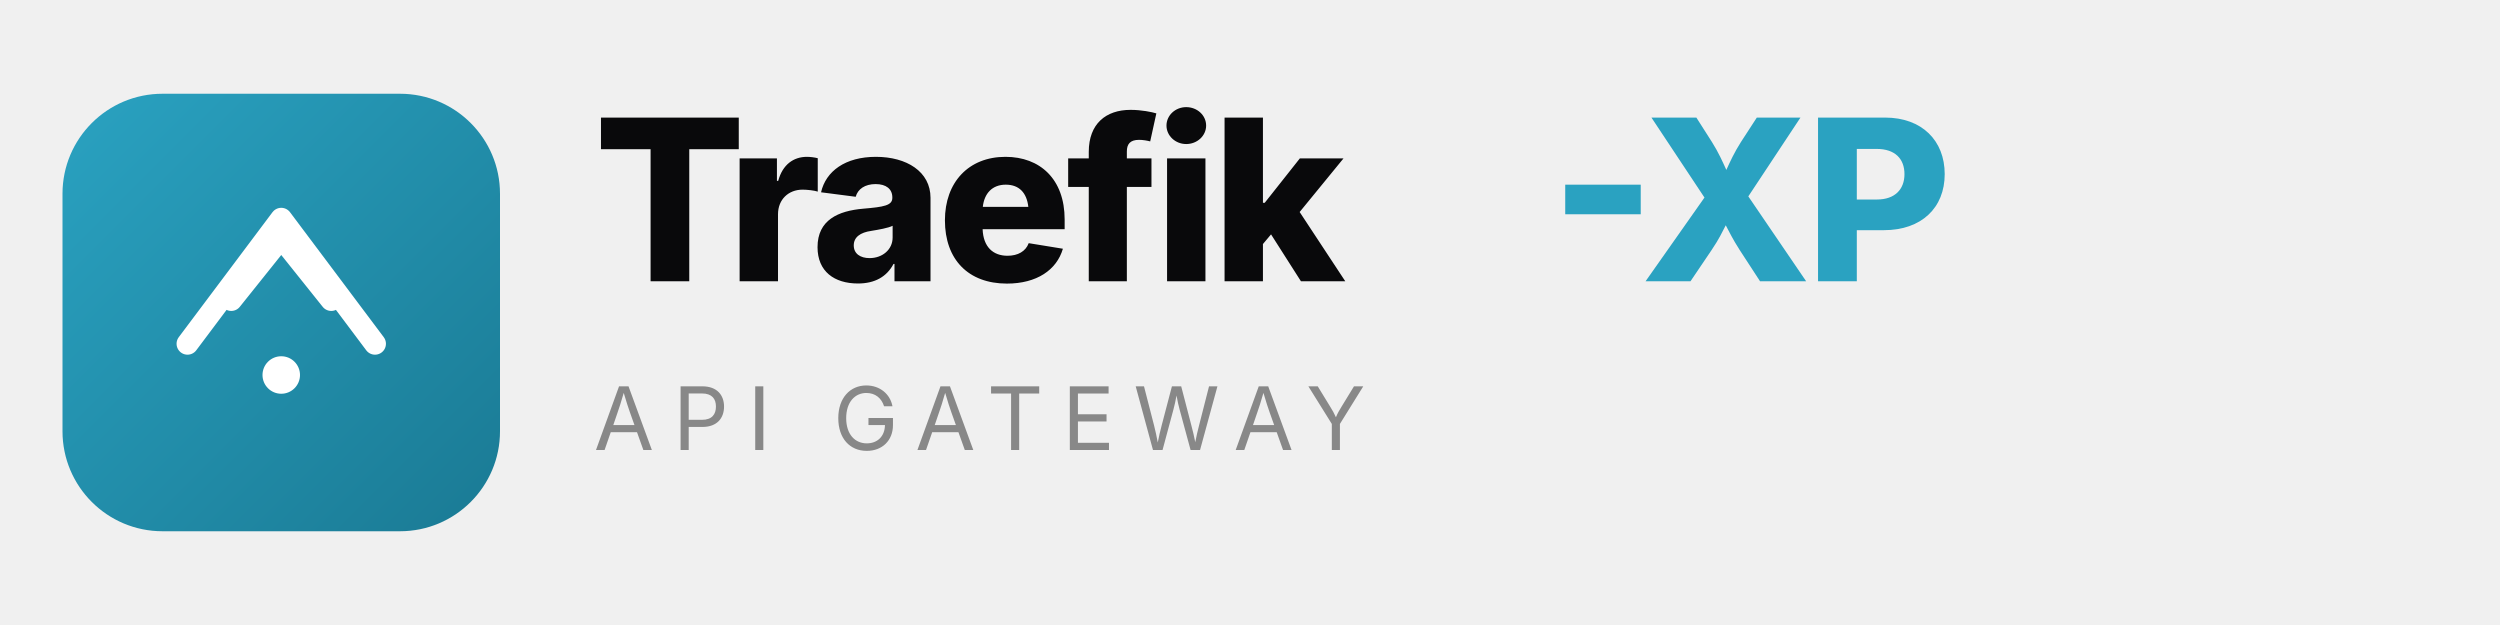
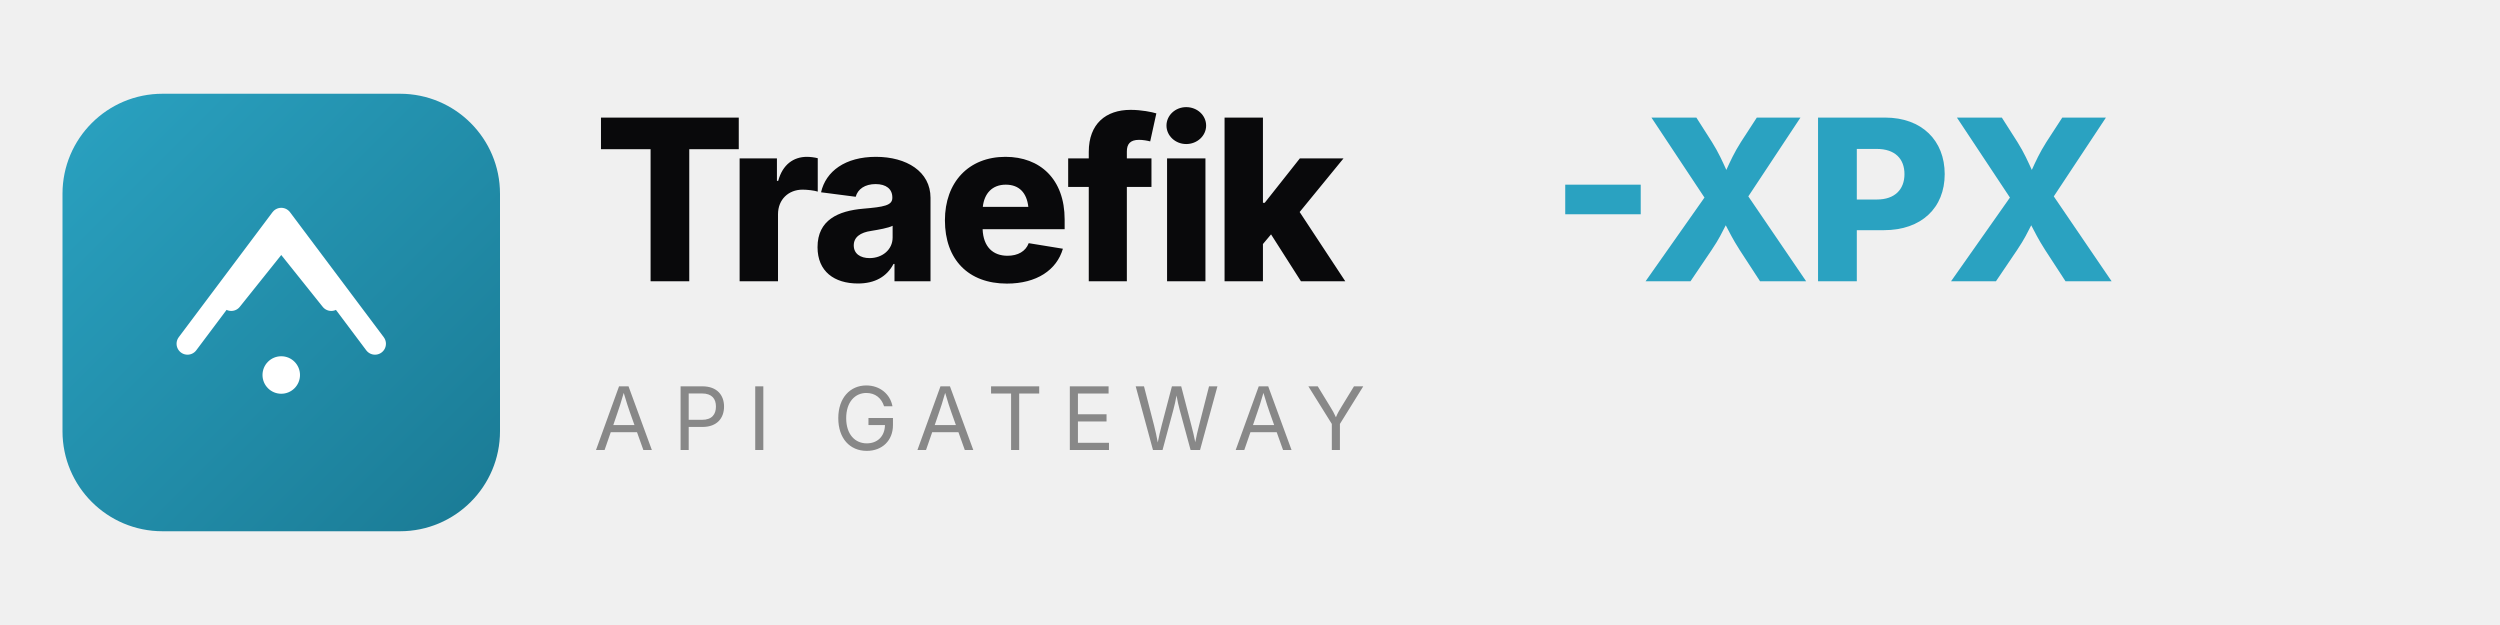
<svg xmlns="http://www.w3.org/2000/svg" viewBox="0 0 400 100">
  <defs>
    <linearGradient id="g" x1="0%" y1="0%" x2="100%" y2="100%">
      <stop offset="0%" style="stop-color:#2AA2C1" />
      <stop offset="100%" style="stop-color:#1a7a94" />
    </linearGradient>
  </defs>
  <rect x="10" y="15" width="70" height="70" rx="16" fill="url(#g)" />
  <path d="M30 55 L45 35 L60 55 M37 48 L45 38 L53 48" stroke="white" stroke-width="3.5" fill="none" stroke-linecap="round" stroke-linejoin="round" />
  <circle cx="45" cy="60" r="3" fill="white" />
  <text x="95" y="45" font-family="system-ui,-apple-system,sans-serif" font-size="36" font-weight="800" fill="#09090b" letter-spacing="-1">Traefik</text>
-   <text x="248" y="45" font-family="system-ui,-apple-system,sans-serif" font-size="36" font-weight="800" fill="#2AA2C1" letter-spacing="-1">-XP</text>
+   <text x="248" y="45" font-family="system-ui,-apple-system,sans-serif" font-size="36" font-weight="800" fill="#2AA2C1" letter-spacing="-1">-XPX</text>
  <text x="95" y="72" font-family="system-ui,-apple-system,sans-serif" font-size="14" fill="#888" letter-spacing="3">API GATEWAY</text>
</svg>
